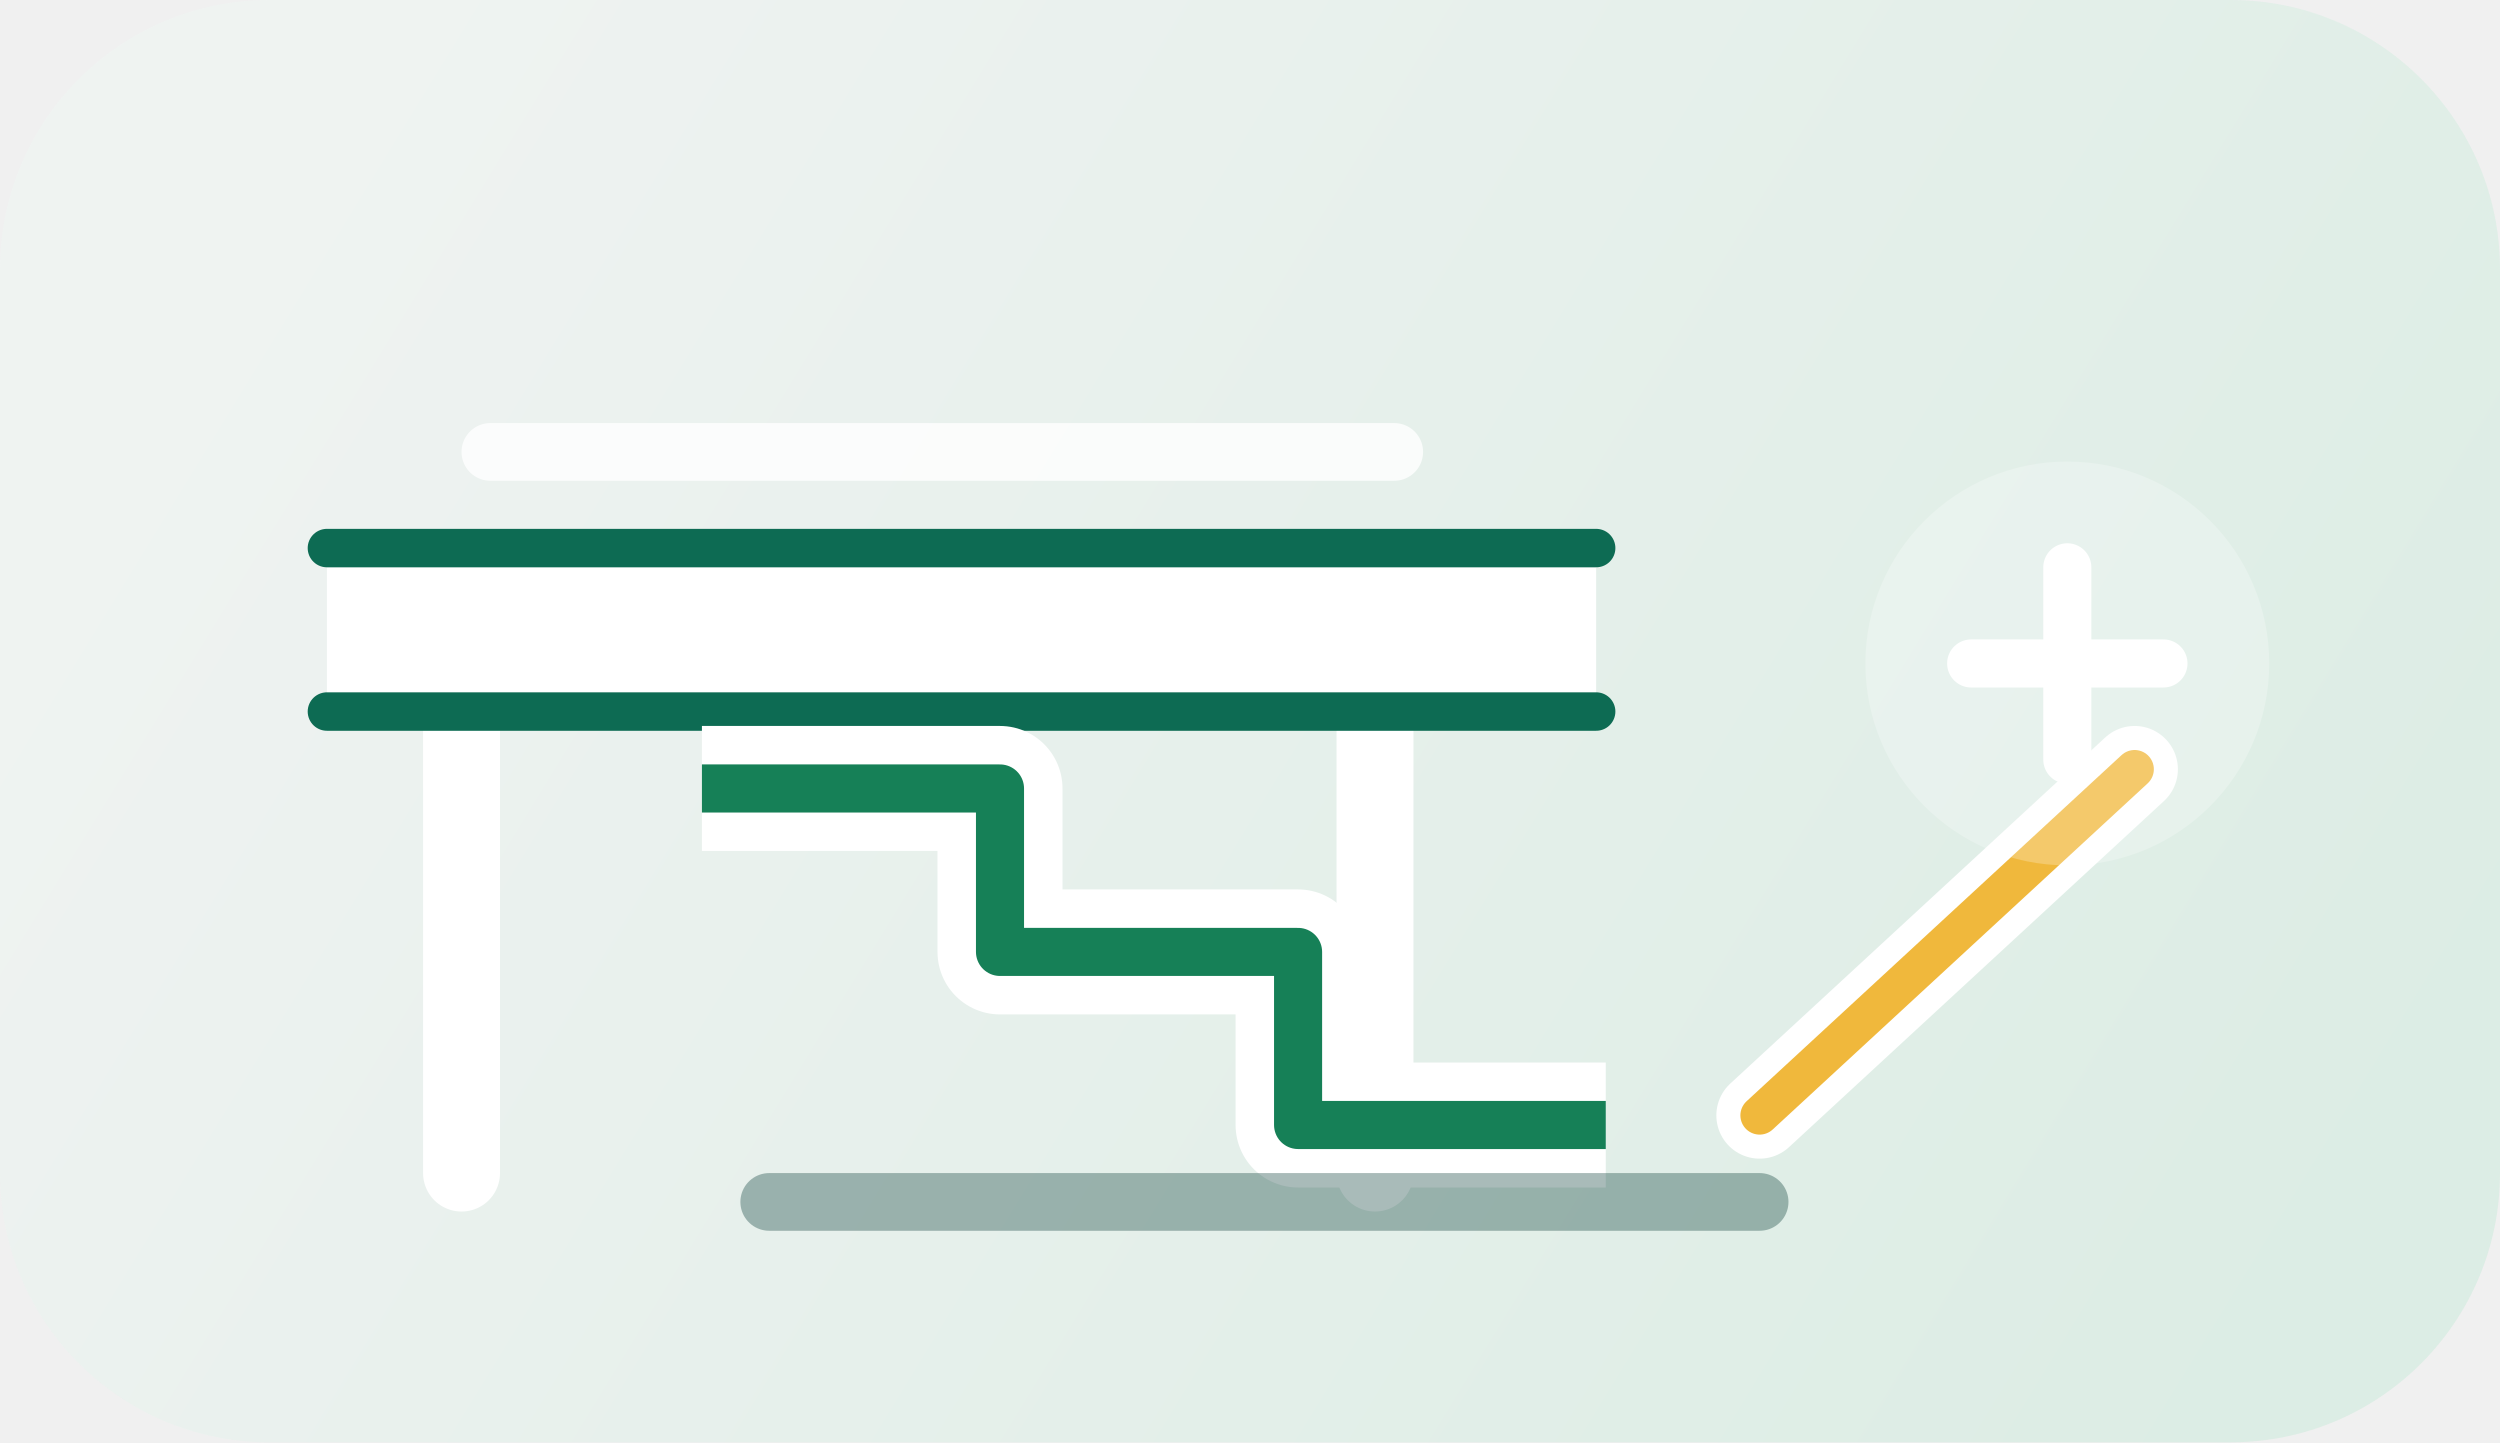
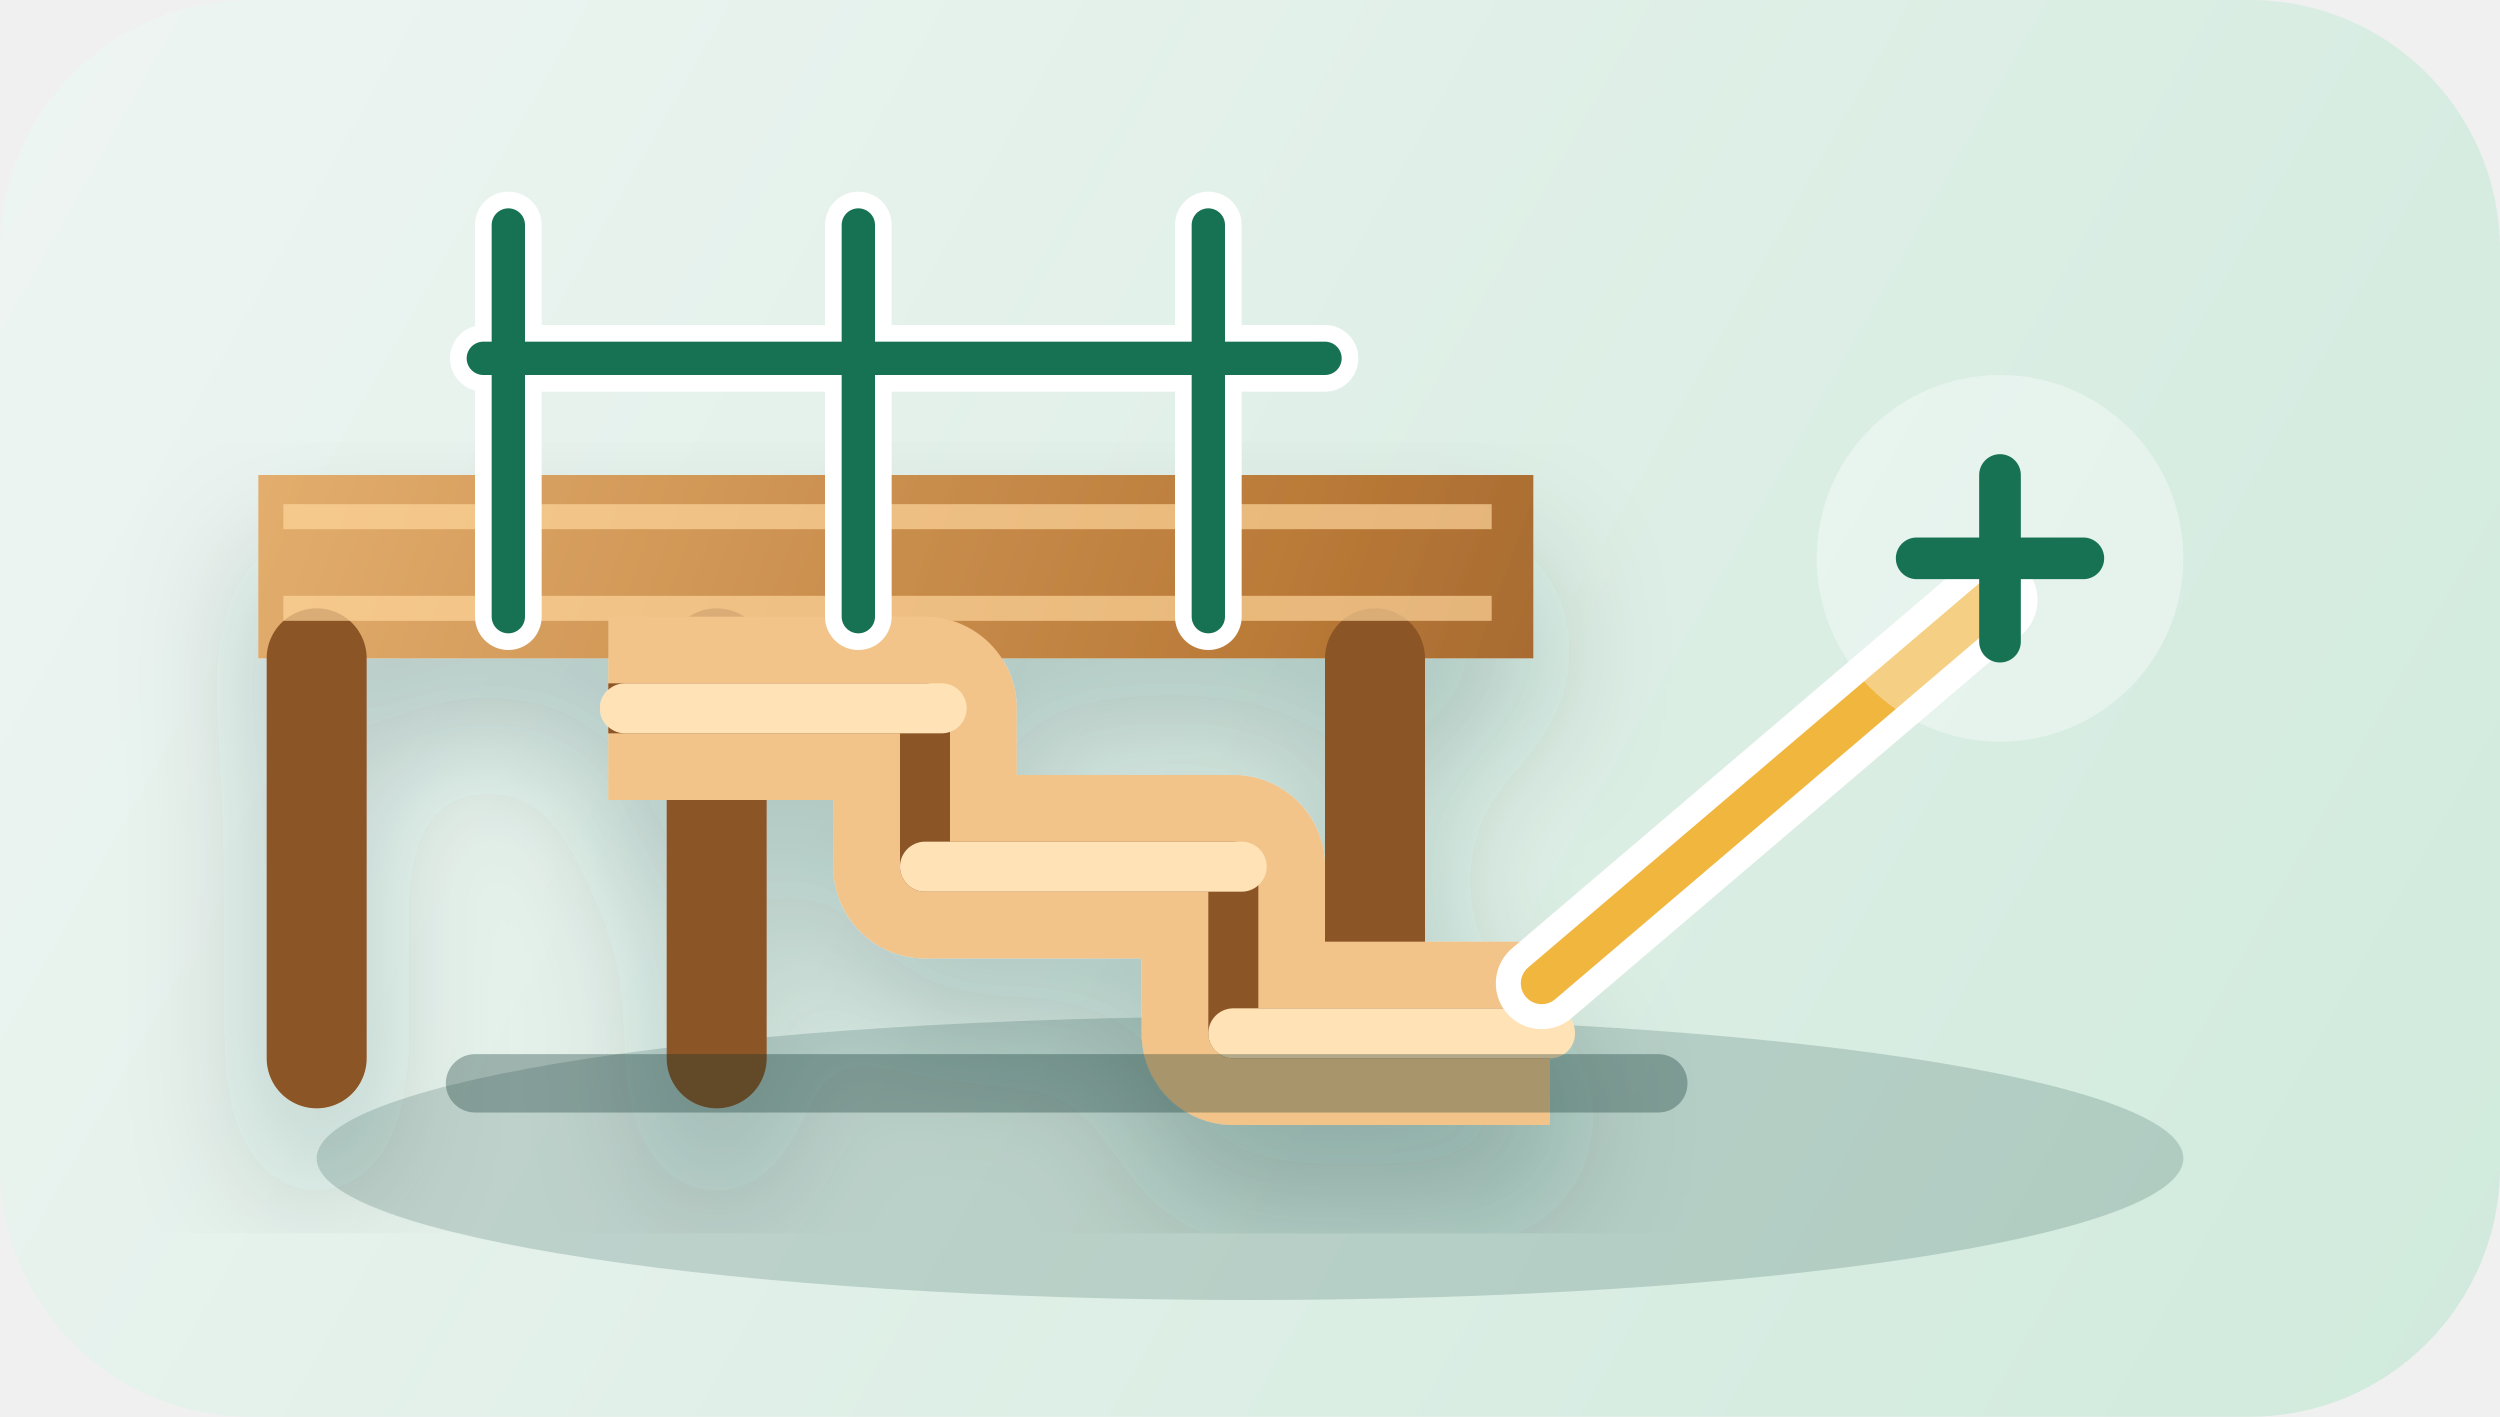
- <svg xmlns="http://www.w3.org/2000/svg" viewBox="0 0 260 150" role="img" aria-labelledby="title desc">
+ <svg xmlns="http://www.w3.org/2000/svg" viewBox="0 0 300 170" role="img" aria-labelledby="title desc">
  <defs>
-     <linearGradient id="stairBg" x1="30" y1="16" x2="231" y2="139" gradientUnits="userSpaceOnUse">
-       <stop stop-color="#ecfff7" />
-       <stop offset="1" stop-color="#8ee0b7" />
+     <linearGradient id="deckBg" x1="0" y1="0" x2="300" y2="170" gradientUnits="userSpaceOnUse">
+       <stop stop-color="#eafff7" />
+       <stop offset="1" stop-color="#8adcb1" />
    </linearGradient>
+     <linearGradient id="lumber" x1="33" y1="54" x2="241" y2="129" gradientUnits="userSpaceOnUse">
+       <stop stop-color="#e2ad6d" />
+       <stop offset=".55" stop-color="#b97937" />
+       <stop offset="1" stop-color="#7d4a23" />
+     </linearGradient>
+     <filter id="shadow" x="-20%" y="-20%" width="140%" height="150%">
+       <feDropShadow dx="0" dy="10" stdDeviation="8" flood-color="#003e35" flood-opacity=".22" />
+     </filter>
  </defs>
-   <rect width="260" height="150" rx="28" fill="url(#stairBg)" opacity=".2" />
-   <path d="M34 57h132v17H34Z" fill="#ffffff" />
-   <path d="M48 74v48M143 74v48" stroke="#ffffff" stroke-width="8" stroke-linecap="round" />
-   <path d="M34 57h132M34 74h132" stroke="#0d6b53" stroke-width="4" stroke-linecap="round" />
-   <path d="M167 117h-32V99h-31V82H73" fill="none" stroke="#ffffff" stroke-width="13" stroke-linejoin="round" />
-   <path d="M167 117h-32V99h-31V82H73" fill="none" stroke="#168057" stroke-width="5" stroke-linejoin="round" />
-   <path d="M80 125h103" stroke="#0a3b36" stroke-width="6" stroke-linecap="round" opacity=".35" />
-   <path d="M183 116 222 80" stroke="#ffffff" stroke-width="9" stroke-linecap="round" />
-   <path d="M183 116 222 80" stroke="#f0b83c" stroke-width="4" stroke-linecap="round" />
-   <circle cx="215" cy="69" r="21" fill="#ffffff" opacity=".24" />
-   <path d="M205 69h20M215 59v20" stroke="#ffffff" stroke-width="5" stroke-linecap="round" />
-   <path d="M51 47h94" stroke="#ffffff" stroke-width="6" stroke-linecap="round" opacity=".8" />
+   <rect width="300" height="170" rx="30" fill="url(#deckBg)" opacity=".32" />
+   <ellipse cx="150" cy="139" rx="112" ry="17" fill="#00372e" opacity=".17" />
+   <g filter="url(#shadow)">
+     <path d="M31 57h153v22H31Z" fill="url(#lumber)" />
+     <path d="M38 79v48M86 79v48M165 79v48" stroke="#8b5428" stroke-width="12" stroke-linecap="round" />
+     <path d="M34 62h145M34 73h145" stroke="#ffd69c" stroke-width="3" opacity=".68" />
+     <path d="M186 124h-38v-20h-37V85H73" fill="none" stroke="#f2c48a" stroke-width="22" stroke-linejoin="round" />
+     <path d="M186 124h-38v-20h-37V85H73" fill="none" stroke="#8c5428" stroke-width="6" stroke-linejoin="round" />
+     <path d="M75 85h38M111 104h38M148 124h38" stroke="#ffe2b5" stroke-width="6" stroke-linecap="round" />
+   </g>
+   <g>
+     <path d="M58 43h101M61 27v47M103 27v47M145 27v47" stroke="#ffffff" stroke-width="8" stroke-linecap="round" />
+     <path d="M58 43h101M61 27v47M103 27v47M145 27v47" stroke="#177153" stroke-width="4" stroke-linecap="round" />
+   </g>
+   <g>
+     <path d="M185 118 239 72" stroke="#ffffff" stroke-width="11" stroke-linecap="round" />
+     <path d="M185 118 239 72" stroke="#f0b63e" stroke-width="5" stroke-linecap="round" />
+     <circle cx="240" cy="67" r="22" fill="#ffffff" opacity=".36" />
+     <path d="M230 67h20M240 57v20" stroke="#177153" stroke-width="5" stroke-linecap="round" />
+   </g>
+   <path d="M57 130h142" stroke="#082f2c" stroke-width="7" stroke-linecap="round" opacity=".32" />
</svg>
